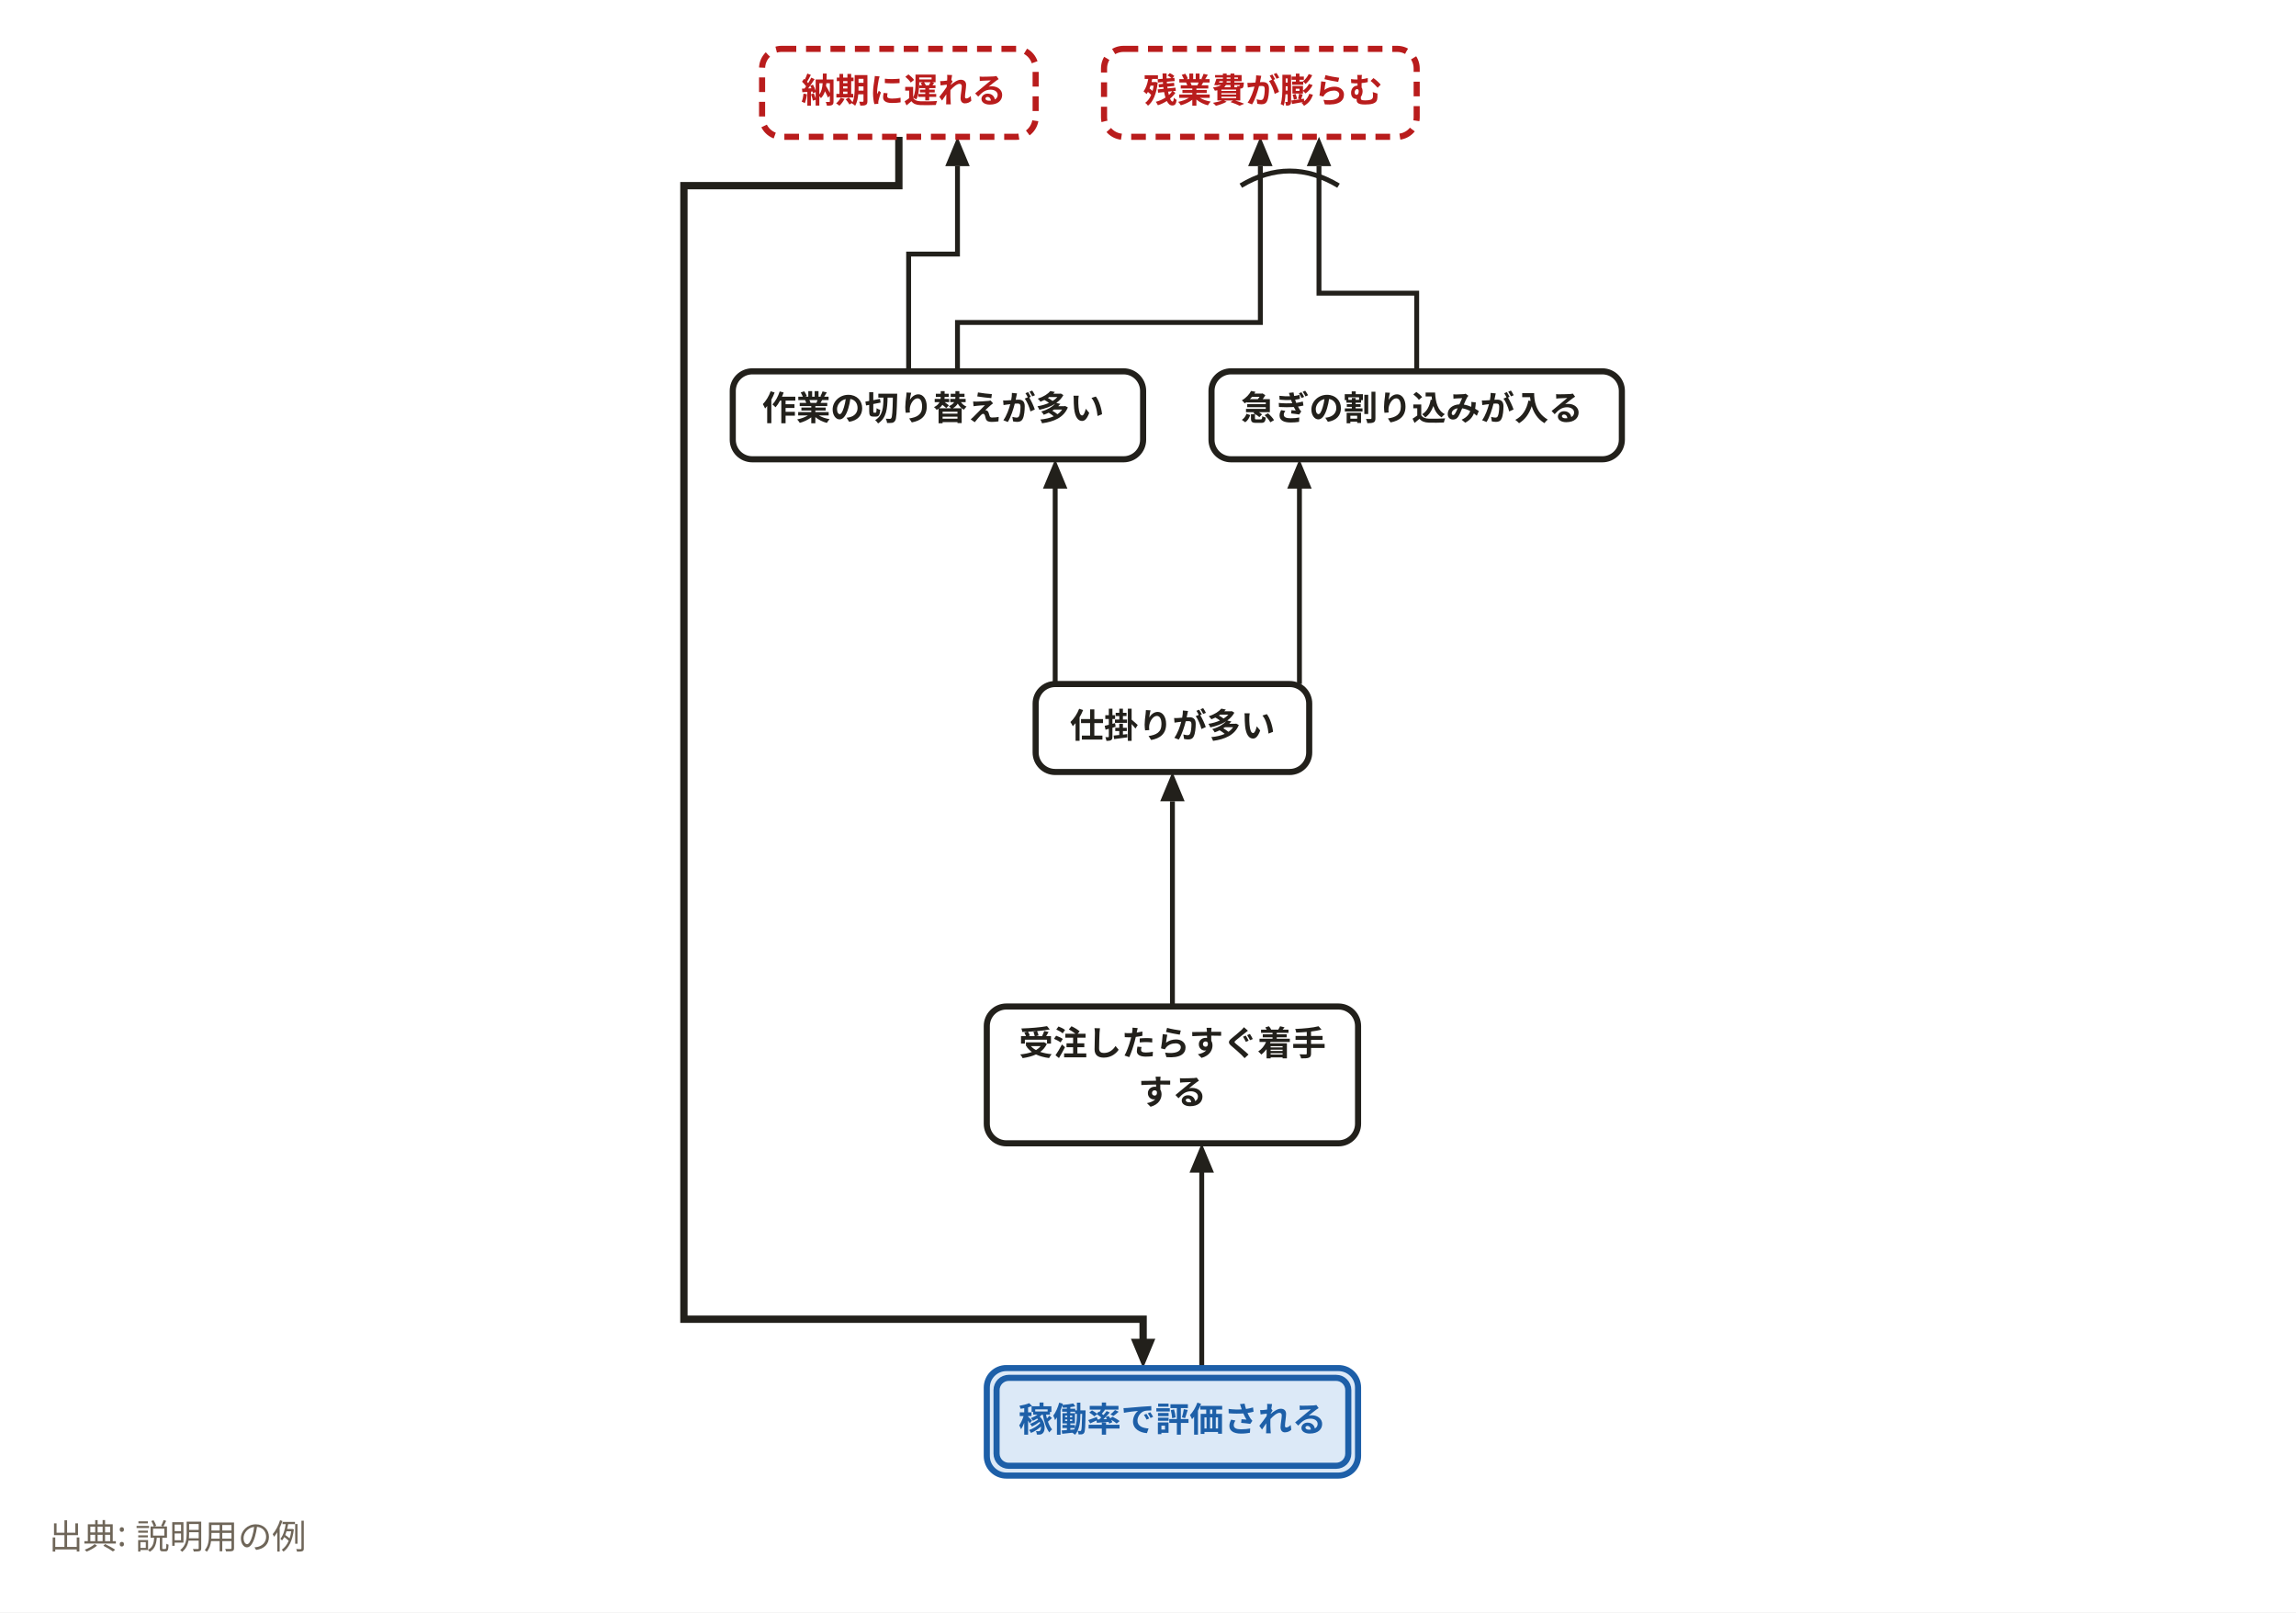
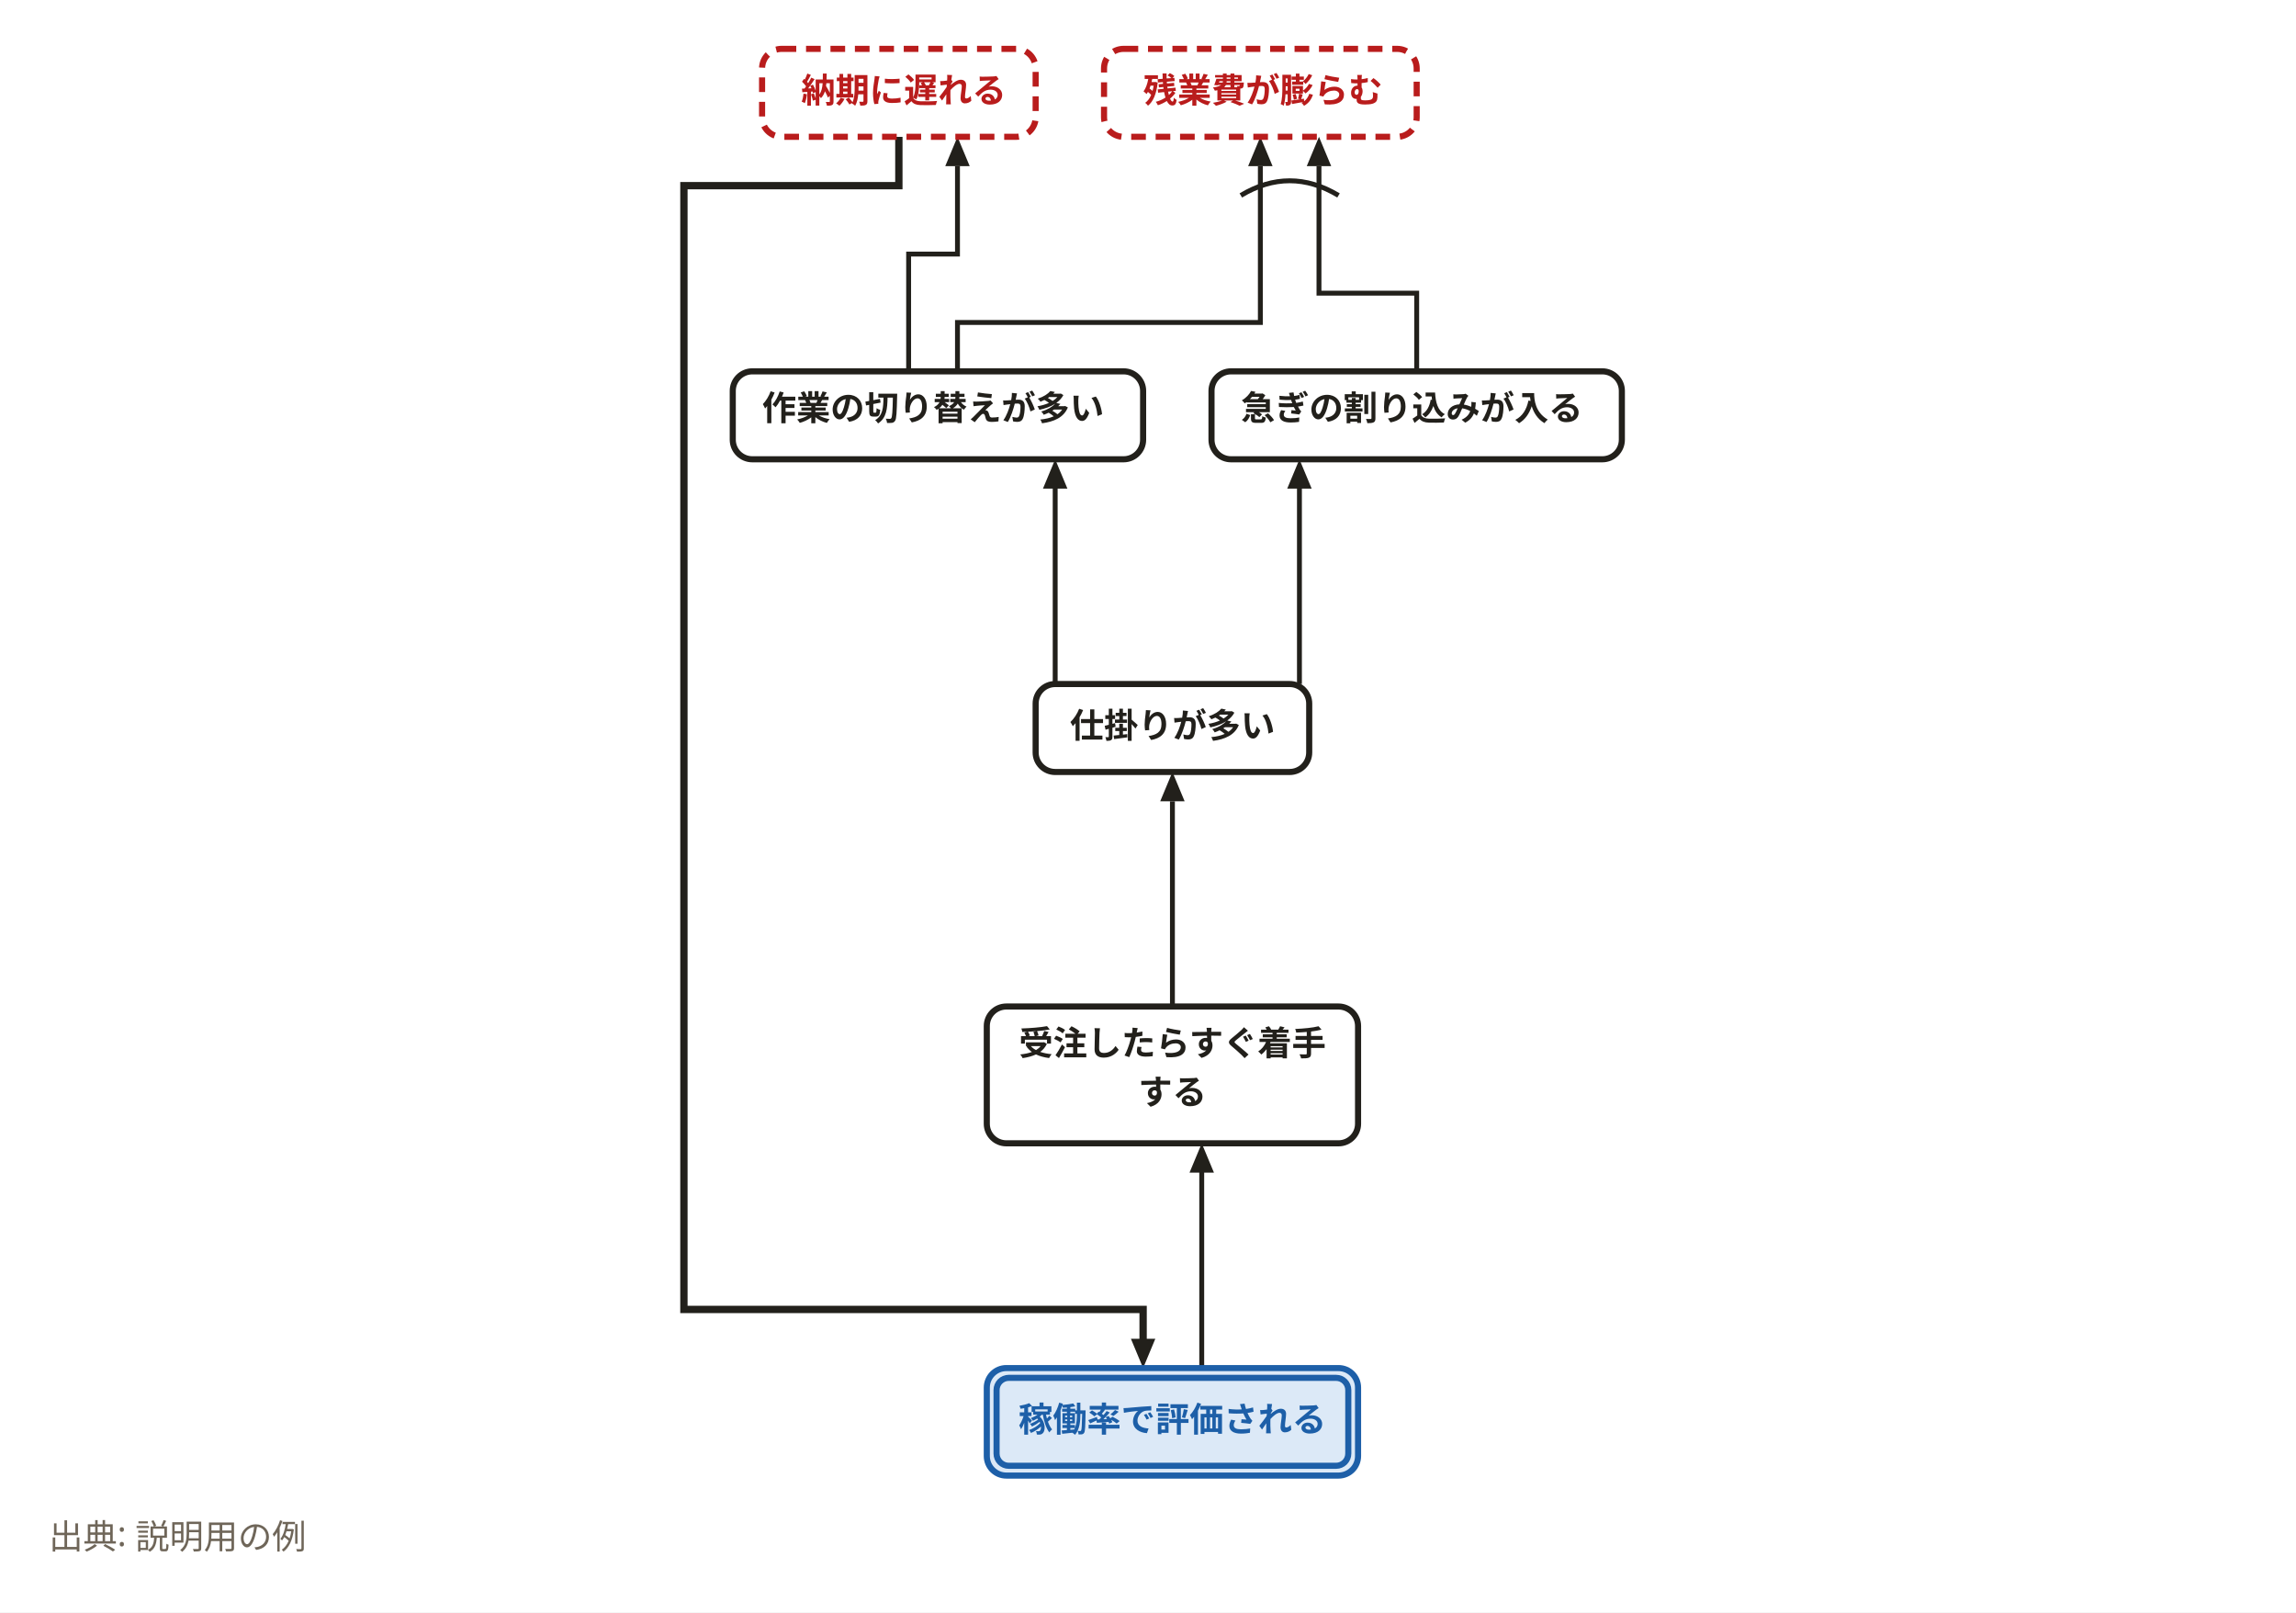
<svg xmlns="http://www.w3.org/2000/svg" width="940" height="660" viewBox="0 0 940 660" role="img" aria-labelledby="svg-title">
  <style>
    text { font-family: 'Hiragino Sans','Hiragino Kaku Gothic ProN','Yu Gothic','YuGothic',Meiryo,'Noto Sans JP',sans-serif; }
    .emoji { font-family: 'Noto Color Emoji','Segoe UI Emoji',sans-serif; }
  </style>
  <rect x="0" y="0" width="940" height="660" fill="#ffffff" />
  <path d="M492,560 L492,476" fill="none" stroke="#22201b" stroke-width="2" />
  <path d="M492,468 L497,480 L487,480 z" fill="#22201b" />
  <path d="M480,412 L480,328" fill="none" stroke="#22201b" stroke-width="2" />
  <path d="M480,316 L485,328 L475,328 z" fill="#22201b" />
  <path d="M432,280 L432,196" fill="none" stroke="#22201b" stroke-width="2" />
  <path d="M432,188 L437,200 L427,200 z" fill="#22201b" />
  <path d="M532,280 L532,196" fill="none" stroke="#22201b" stroke-width="2" />
  <path d="M532,188 L537,200 L527,200 z" fill="#22201b" />
  <path d="M372,152 L372,104 L392,104 L392,68" fill="none" stroke="#22201b" stroke-width="2" />
  <path d="M392,56 L397,68 L387,68 z" fill="#22201b" />
  <path d="M392,152 L392,132 L516,132 L516,68" fill="none" stroke="#22201b" stroke-width="2" />
  <path d="M516,56 L521,68 L511,68 z" fill="#22201b" />
  <path d="M580,152 L580,120 L540,120 L540,68" fill="none" stroke="#22201b" stroke-width="2" />
  <path d="M540,56 L545,68 L535,68 z" fill="#22201b" />
-   <path d="M368,56 L368,76 L280,76 L280,540 L468,540 L468,552" fill="none" stroke="#22201b" stroke-width="3" />
+   <path d="M368,56 L368,76 L280,76 L280,536 L468,536 L468,552" fill="none" stroke="#22201b" stroke-width="3" />
  <path d="M468,560 L463,548 L473,548 z" fill="#22201b" />
-   <path d="M508,76 Q528,64 548,76" fill="none" stroke="#22201b" stroke-width="2" />
+   <path d="M508,80 Q528,68 548,80" fill="none" stroke="#22201b" stroke-width="2" />
  <rect x="312" y="20" width="112" height="36" rx="8" fill="#ffffff" stroke="#b91c1c" stroke-width="2.5" stroke-dasharray="6,4" />
  <rect x="452" y="20" width="128" height="36" rx="8" fill="#ffffff" stroke="#b91c1c" stroke-width="2.5" stroke-dasharray="6,4" />
  <rect x="300" y="152" width="168" height="36" rx="8" fill="#ffffff" stroke="#22201b" stroke-width="2.5" />
  <rect x="496" y="152" width="168" height="36" rx="8" fill="#ffffff" stroke="#22201b" stroke-width="2.5" />
  <rect x="424" y="280" width="112" height="36" rx="8" fill="#ffffff" stroke="#22201b" stroke-width="2.5" />
  <rect x="404" y="412" width="152" height="56" rx="8" fill="#ffffff" stroke="#22201b" stroke-width="2.5" />
  <rect x="404" y="560" width="152" height="44" rx="8" fill="#dce9f7" stroke="#1d5fa8" stroke-width="2.5" />
  <rect x="408" y="564" width="144" height="36" rx="5" fill="#dce9f7" stroke="#1d5fa8" stroke-width="2.5" />
  <text x="370" y="42" text-anchor="middle" font-size="14" font-weight="700" fill="#b91c1c">納期に遅れる</text>
  <text x="517" y="42" text-anchor="middle" font-size="14" font-weight="700" fill="#b91c1c">残業費が膨らむ</text>
  <text x="382" y="172" text-anchor="middle" font-size="14" font-weight="700" fill="#22201b">作業の切り替えが多い</text>
  <text x="578" y="172" text-anchor="middle" font-size="14" font-weight="700" fill="#22201b">急ぎの割り込みが入る</text>
  <text x="480" y="302" text-anchor="middle" font-size="14" font-weight="700" fill="#22201b">仕掛りが多い</text>
  <text x="480" y="432" text-anchor="middle" font-size="14" font-weight="700" fill="#22201b">受注したらすぐ着手</text>
  <text x="480" y="452" text-anchor="middle" font-size="14" font-weight="700" fill="#22201b">する</text>
  <text x="480" y="586" text-anchor="middle" font-size="14" font-weight="700" fill="#1d5fa8">稼働率で評価される</text>
  <text x="20" y="634" font-size="14" font-weight="400" fill="#6f6659">出典: 説明用の例</text>
</svg>
